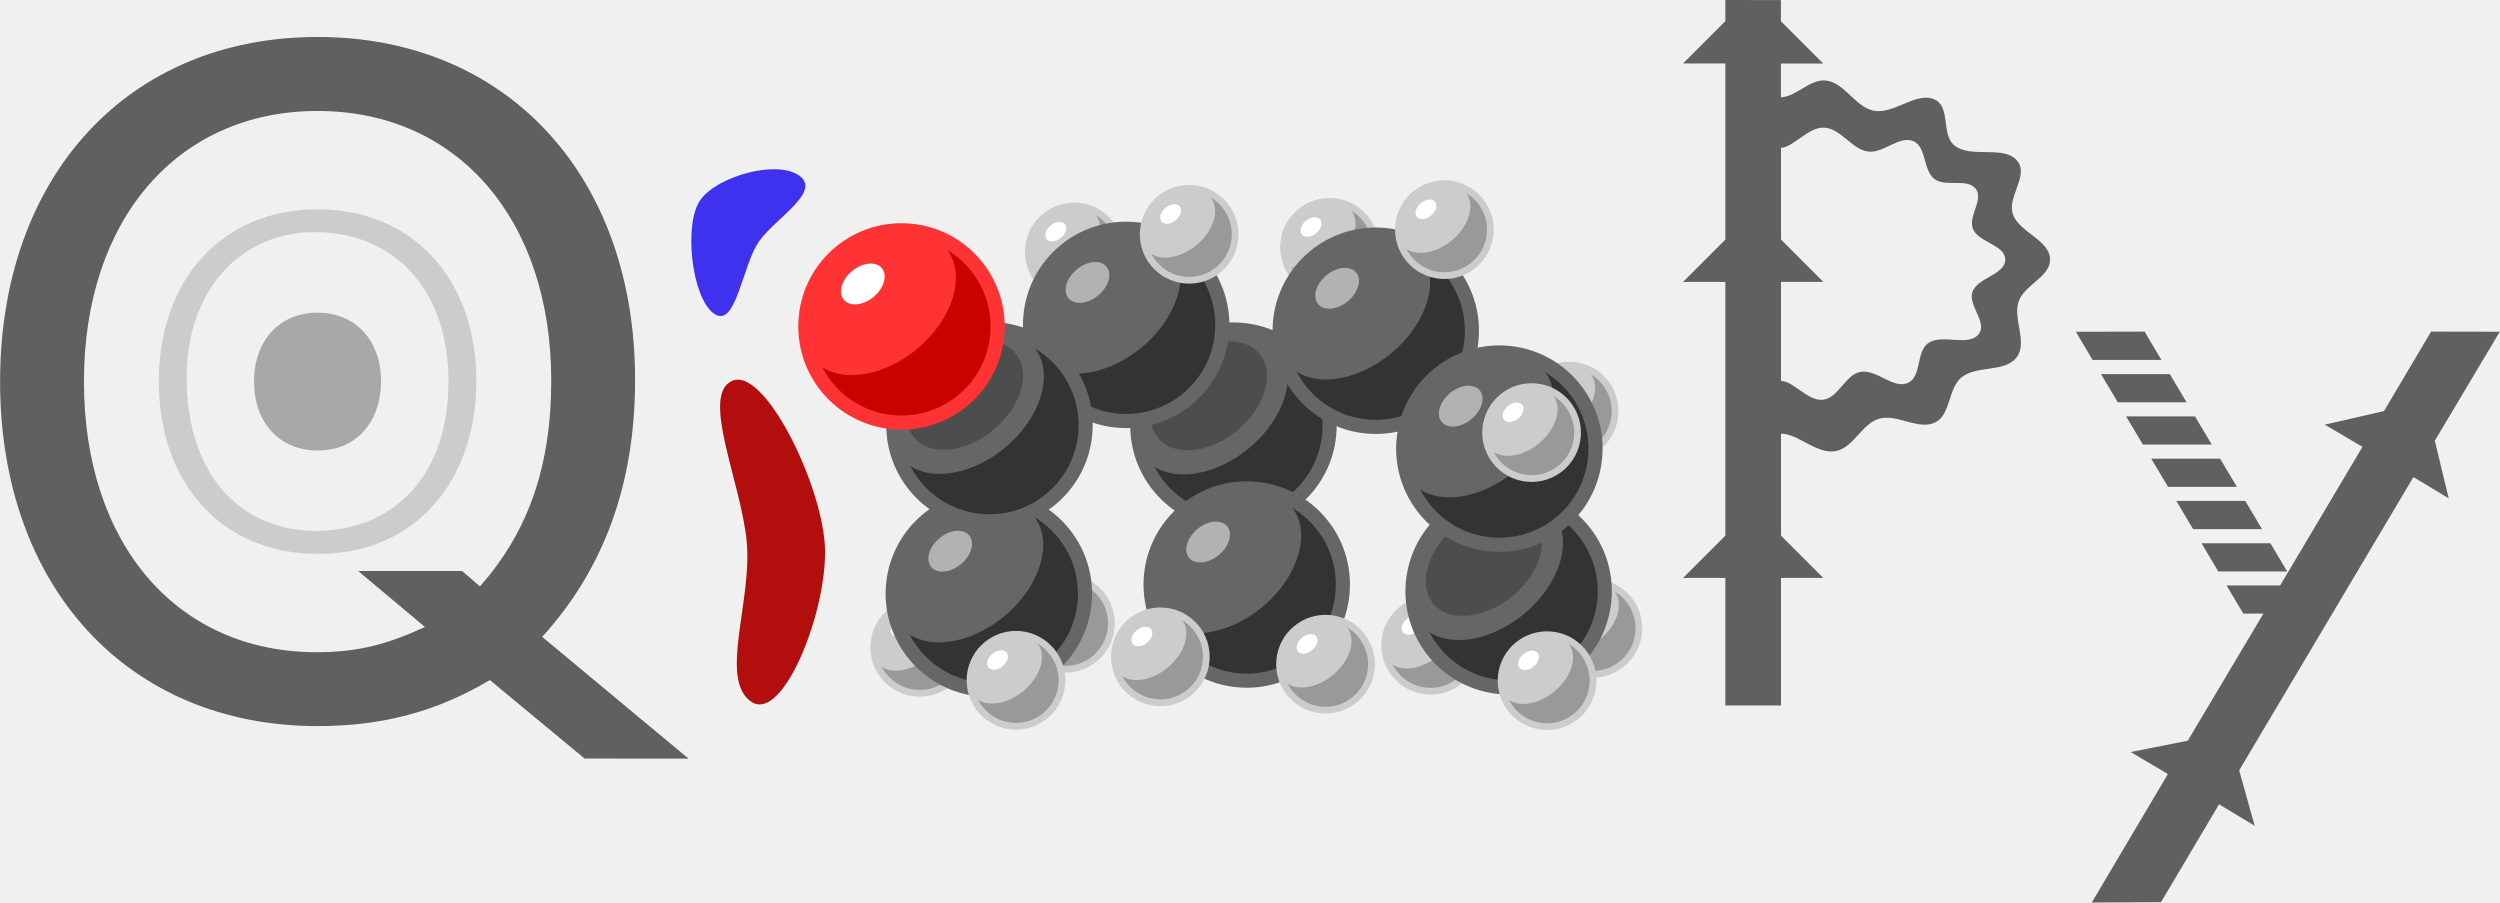
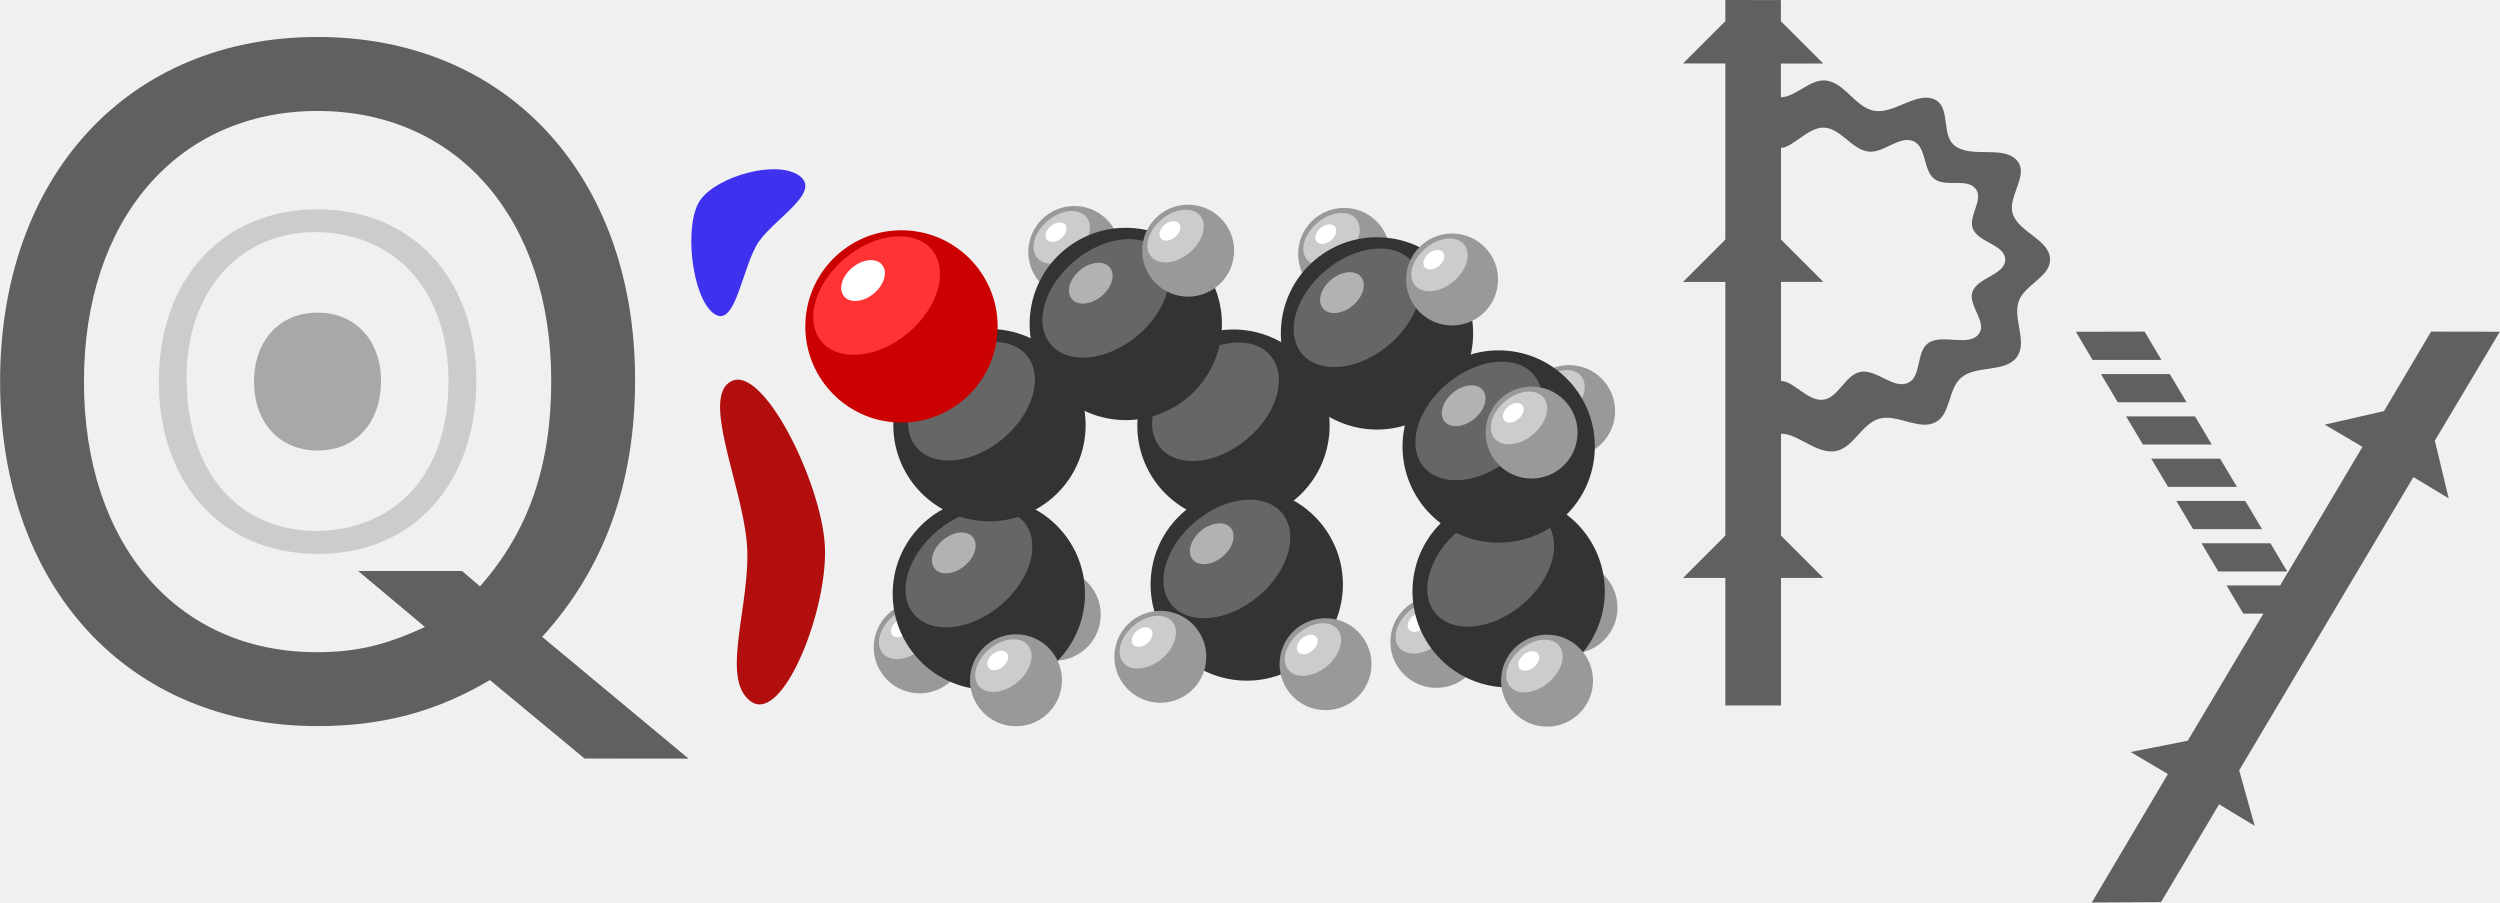
- <svg xmlns="http://www.w3.org/2000/svg" xmlns:xlink="http://www.w3.org/1999/xlink" width="177.37" height="64.036" version="1.1" viewBox="0 0 46.928 16.943">
-   <path d="m32.387 6.5e-5v0.397l-0.794 0.794 0.794 9.5e-5v3.307l-0.794 0.794 0.794 9.5e-5v4.763l-0.794 0.794 0.794 9.5e-5v2.394h1.045v-2.394h0.794l-0.794-0.794v-1.914c0.308-0.007 0.667 0.386 1.019 0.328 0.336-0.055 0.493-0.511 0.819-0.608 0.342-0.102 0.754 0.232 1.068 0.062 0.281-0.153 0.232-0.627 0.476-0.834 0.284-0.241 0.829-0.087 1.047-0.389 0.203-0.283-0.082-0.716 0.033-1.044 0.108-0.31 0.596-0.461 0.589-0.789-0.008-0.371-0.597-0.506-0.703-0.862-0.092-0.309 0.287-0.696 0.104-0.963-0.236-0.344-0.898-0.046-1.21-0.324-0.224-0.2-0.071-0.69-0.332-0.837-0.345-0.195-0.783 0.274-1.172 0.196-0.347-0.07-0.546-0.53-0.898-0.566-0.298-0.031-0.56 0.31-0.842 0.314v-0.633h0.794l-0.794-0.794v-0.397zm2.682 2.845c0.288 0.039 0.586-0.312 0.852-0.193 0.245 0.11 0.176 0.544 0.389 0.707 0.213 0.163 0.624-0.026 0.781 0.191 0.145 0.201-0.147 0.51-0.058 0.742 0.1 0.261 0.605 0.299 0.608 0.579 0.003 0.29-0.528 0.337-0.617 0.613-0.081 0.249 0.277 0.561 0.127 0.776-0.187 0.269-0.704-0.011-0.965 0.188-0.217 0.166-0.117 0.618-0.364 0.736-0.279 0.134-0.604-0.267-0.906-0.202-0.283 0.061-0.408 0.489-0.696 0.522-0.286 0.032-0.56-0.358-0.788-0.353v-1.86h0.794l-0.794-0.794v-1.721c0.223-0.007 0.507-0.388 0.803-0.38 0.315 0.008 0.52 0.406 0.833 0.449z" fill="#606060" />
-   <path d="m12.925 14.241-2.748-2.286c1.168-1.287 1.744-2.879 1.744-4.826 0-3.827-2.405-6.435-5.96-6.435s-5.96 2.608-5.96 6.468 2.405 6.468 5.96 6.468c1.219 0 2.235-0.271 3.234-0.864l1.778 1.473zm-4.252-3.522-1.95 4e-6 1.253 1.05c-0.728 0.339-1.287 0.474-2.032 0.474-2.625 0-4.369-2.032-4.369-5.08s1.761-5.08 4.386-5.08c2.625 0 4.386 2.032 4.386 5.063 0 1.592-0.423 2.828-1.338 3.861z" fill="#606060" />
-   <path d="m14.017 10.172c0.104 1.114-0.526 2.574 0.081 2.998 0.606 0.423 1.468-1.778 1.383-2.964-0.085-1.186-1.146-3.328-1.741-3.056-0.595 0.271 0.174 1.909 0.277 3.023z" fill="#b20e0e" />
-   <path d="m15.003 3.298c-0.419-0.303-1.529 5e-3 -1.853 0.45-0.324 0.445-0.17 1.835 0.249 2.138 0.419 0.303 0.532-0.919 0.855-1.364 0.324-0.445 1.168-0.922 0.749-1.225z" fill="#3f32ee" />
-   <g fill="#606060">
-     <path d="m40.257 6.225-1.29 0.003 0.314 0.529h1.292zm5.378 0-0.884 1.492-1.113 0.254 0.709 0.417-1.401 2.36-5.16e-4 -1e-3 -0.144 0.243h-1.006l0.315 0.529h0.377l-1.42 2.385-1.071 0.213 0.698 0.413-1.429 2.412 1.3-0.007 1.09-1.837 0.669 0.405-0.292-1.042 3.271-5.505 0.662 0.398-0.26-1.082 1.219-2.045zm-6.196 0.797 0.314 0.529h1.292l-0.315-0.529zm0.471 0.794 0.315 0.529h1.293l-0.315-0.529zm0.472 0.794 0.315 0.529h1.293l-0.315-0.529zm0.472 0.794 0.314 0.529h1.294l-0.315-0.529zm0.472 0.794 0.314 0.529h1.294l-0.315-0.529z" />
-     <path d="m8.941 7.146c0-1.913-1.202-3.217-2.98-3.217s-2.98 1.304-2.98 3.234 1.202 3.234 2.98 3.234c1.835 0.009 2.983-1.371 2.98-3.251zm-2.989 2.821c-1.453 0-2.42-1.061-2.449-2.804-0.029-1.727 1.036-2.834 2.458-2.805 1.516 0.031 2.457 1.155 2.457 2.796 0.004 1.759-1.003 2.79-2.466 2.813z" fill-opacity=".251" stroke-width=".5" />
-     <path d="m7.152 7.156c0-0.765-0.481-1.287-1.192-1.287s-1.192 0.522-1.192 1.294 0.481 1.294 1.192 1.294c0.734 0.004 1.193-0.549 1.192-1.3z" fill-opacity=".502" stroke-width=".2" />
+ <svg xmlns="http://www.w3.org/2000/svg" xmlns:xlink="http://www.w3.org/1999/xlink" width="177.37" height="64.036" version="1.1" viewBox="0 0 46.928 16.943" id="svg92">
+   <defs id="defs96" />
+   <path d="m32.387 6.5e-5v0.397l-0.794 0.794 0.794 9.5e-5v3.307l-0.794 0.794 0.794 9.5e-5v4.763l-0.794 0.794 0.794 9.5e-5v2.394h1.045v-2.394h0.794l-0.794-0.794v-1.914c0.308-0.007 0.667 0.386 1.019 0.328 0.336-0.055 0.493-0.511 0.819-0.608 0.342-0.102 0.754 0.232 1.068 0.062 0.281-0.153 0.232-0.627 0.476-0.834 0.284-0.241 0.829-0.087 1.047-0.389 0.203-0.283-0.082-0.716 0.033-1.044 0.108-0.31 0.596-0.461 0.589-0.789-0.008-0.371-0.597-0.506-0.703-0.862-0.092-0.309 0.287-0.696 0.104-0.963-0.236-0.344-0.898-0.046-1.21-0.324-0.224-0.2-0.071-0.69-0.332-0.837-0.345-0.195-0.783 0.274-1.172 0.196-0.347-0.07-0.546-0.53-0.898-0.566-0.298-0.031-0.56 0.31-0.842 0.314v-0.633h0.794l-0.794-0.794v-0.397zm2.682 2.845c0.288 0.039 0.586-0.312 0.852-0.193 0.245 0.11 0.176 0.544 0.389 0.707 0.213 0.163 0.624-0.026 0.781 0.191 0.145 0.201-0.147 0.51-0.058 0.742 0.1 0.261 0.605 0.299 0.608 0.579 0.003 0.29-0.528 0.337-0.617 0.613-0.081 0.249 0.277 0.561 0.127 0.776-0.187 0.269-0.704-0.011-0.965 0.188-0.217 0.166-0.117 0.618-0.364 0.736-0.279 0.134-0.604-0.267-0.906-0.202-0.283 0.061-0.408 0.489-0.696 0.522-0.286 0.032-0.56-0.358-0.788-0.353v-1.86h0.794l-0.794-0.794v-1.721c0.223-0.007 0.507-0.388 0.803-0.38 0.315 0.008 0.52 0.406 0.833 0.449z" fill="#606060" id="path4" />
+   <path d="m12.925 14.241-2.748-2.286c1.168-1.287 1.744-2.879 1.744-4.826 0-3.827-2.405-6.435-5.96-6.435s-5.96 2.608-5.96 6.468 2.405 6.468 5.96 6.468c1.219 0 2.235-0.271 3.234-0.864l1.778 1.473zm-4.252-3.522-1.95 4e-6 1.253 1.05c-0.728 0.339-1.287 0.474-2.032 0.474-2.625 0-4.369-2.032-4.369-5.08s1.761-5.08 4.386-5.08c2.625 0 4.386 2.032 4.386 5.063 0 1.592-0.423 2.828-1.338 3.861z" fill="#606060" id="path6" />
+   <path d="m14.017 10.172c0.104 1.114-0.526 2.574 0.081 2.998 0.606 0.423 1.468-1.778 1.383-2.964-0.085-1.186-1.146-3.328-1.741-3.056-0.595 0.271 0.174 1.909 0.277 3.023z" fill="#b20e0e" id="path8" />
+   <path d="m15.003 3.298c-0.419-0.303-1.529 5e-3 -1.853 0.45-0.324 0.445-0.17 1.835 0.249 2.138 0.419 0.303 0.532-0.919 0.855-1.364 0.324-0.445 1.168-0.922 0.749-1.225z" fill="#3f32ee" id="path10" />
+   <g fill="#606060" id="g18">
+     <path d="m40.257 6.225-1.29 0.003 0.314 0.529h1.292zm5.378 0-0.884 1.492-1.113 0.254 0.709 0.417-1.401 2.36-5.16e-4 -1e-3 -0.144 0.243h-1.006l0.315 0.529h0.377l-1.42 2.385-1.071 0.213 0.698 0.413-1.429 2.412 1.3-0.007 1.09-1.837 0.669 0.405-0.292-1.042 3.271-5.505 0.662 0.398-0.26-1.082 1.219-2.045zm-6.196 0.797 0.314 0.529h1.292l-0.315-0.529zm0.471 0.794 0.315 0.529h1.293l-0.315-0.529zm0.472 0.794 0.315 0.529h1.293l-0.315-0.529zm0.472 0.794 0.314 0.529h1.294l-0.315-0.529zm0.472 0.794 0.314 0.529h1.294l-0.315-0.529z" id="path12" />
+     <path d="m8.941 7.146c0-1.913-1.202-3.217-2.98-3.217s-2.98 1.304-2.98 3.234 1.202 3.234 2.98 3.234c1.835 0.009 2.983-1.371 2.98-3.251zm-2.989 2.821c-1.453 0-2.42-1.061-2.449-2.804-0.029-1.727 1.036-2.834 2.458-2.805 1.516 0.031 2.457 1.155 2.457 2.796 0.004 1.759-1.003 2.79-2.466 2.813z" fill-opacity=".251" stroke-width=".5" id="path14" />
+     <path d="m7.152 7.156c0-0.765-0.481-1.287-1.192-1.287s-1.192 0.522-1.192 1.294 0.481 1.294 1.192 1.294c0.734 0.004 1.193-0.549 1.192-1.3z" fill-opacity=".502" stroke-width=".2" id="path16" />
  </g>
-   <g transform="rotate(5.2949 234.33 9.8219)">
+   <g transform="rotate(5.2949 234.33 9.8219)" id="g90">
    <g id="g4919" transform="matrix(.47809 0 0 .47809 7.9037 24.31)">
-       <circle cx="21.966" cy="16.448" r="1.805" fill="#999" stroke="#ccc" stroke-linecap="round" stroke-linejoin="bevel" stroke-width=".265" />
-       <ellipse transform="rotate(-45)" cx="3.856" cy="26.569" rx="1.625" ry="1.105" fill="#ccc" />
-       <ellipse transform="rotate(-45)" cx="3.853" cy="26.086" rx=".464" ry=".316" fill="#fff" />
+       <circle cx="21.966" cy="16.448" r="1.805" fill="#999" stroke="#ccc" stroke-linecap="round" stroke-linejoin="bevel" stroke-width=".265" id="circle20" style="stroke-width:0.265;stroke-miterlimit:4;stroke-dasharray:none;stroke:none" />
+       <ellipse transform="rotate(-45)" cx="3.889" cy="26.405" rx="1.253" ry="0.852" fill="#cccccc" id="ellipse22" style="stroke-width:0.771" />
+       <ellipse transform="rotate(-45)" cx="3.846" cy="26.108" rx="0.464" ry="0.316" fill="#ffffff" id="ellipse24" />
    </g>
-     <use transform="translate(.8255 -1.1498)" width="100%" height="100%" xlink:href="#use8669" />
-     <use id="use5408" transform="translate(3.0038 -.59826)" width="100%" height="100%" xlink:href="#use5406" />
-     <use id="use5406" transform="translate(5.0321 -.68438)" width="100%" height="100%" xlink:href="#use5402" />
-     <use transform="translate(.66435 -.46722)" width="100%" height="100%" xlink:href="#use5410" />
+     <use transform="translate(0.6112908,-1.29366)" width="100%" height="100%" xlink:href="#use8669" id="use27" x="0" y="0" />
+     <use id="use5408" transform="translate(2.466913,-0.8743594)" width="100%" height="100%" xlink:href="#use5406" x="0" y="0" />
+     <use id="use5406" transform="translate(5.133575,-0.7570345)" width="100%" height="100%" xlink:href="#use5402" x="0" y="0" />
+     <use transform="translate(0.66435,-0.46722)" width="100%" height="100%" xlink:href="#use5410" id="use31" x="0" y="0" />
    <g id="g7997" transform="translate(7.3501 13.657)">
-       <circle cx="21.966" cy="16.448" r="1.805" fill="#333" stroke="#666" stroke-linecap="round" stroke-linejoin="bevel" stroke-width=".265" />
-       <ellipse transform="rotate(-45)" cx="3.856" cy="26.569" rx="1.625" ry="1.105" fill="#666" />
-       <ellipse transform="rotate(-45)" cx="3.902" cy="26.436" rx="1.237" ry=".842" fill="#4d4d4d" />
+       <circle cx="21.966" cy="16.448" r="1.805" fill="#333" stroke="#666" stroke-linecap="round" stroke-linejoin="bevel" stroke-width=".265" id="circle33" style="stroke-width:0.265;stroke-miterlimit:4;stroke-dasharray:none;stroke:none" />
+       <ellipse transform="rotate(-45)" cx="3.929" cy="26.602" rx="1.347" ry="0.917" fill="#666" id="ellipse35" style="fill:#666666;fill-opacity:1;stroke-width:0.829" />
    </g>
    <g id="use7823" transform="translate(-2.3618 14.602)">
-       <circle cx="21.966" cy="16.448" r="1.805" fill="#333" stroke="#666" stroke-linecap="round" stroke-linejoin="bevel" stroke-width=".265" />
-       <ellipse transform="rotate(-45)" cx="3.856" cy="26.569" rx="1.625" ry="1.105" fill="#666" />
-       <ellipse transform="rotate(-45)" cx="3.853" cy="26.086" rx=".464" ry=".316" fill="#b2b2b2" />
+       <circle cx="21.966" cy="16.448" r="1.805" fill="#333" stroke="#666" stroke-linecap="round" stroke-linejoin="bevel" stroke-width=".265" id="circle40" style="stroke-width:0;stroke-miterlimit:4;stroke-dasharray:none;stroke:none;stroke-opacity:1" />
+       <ellipse transform="rotate(-45)" cx="3.921" cy="26.555" rx="1.347" ry="0.917" fill="#666666" id="ellipse42" style="stroke-width:0.829" />
+       <ellipse transform="rotate(-45)" cx="3.885" cy="26.154" rx="0.464" ry="0.316" fill="#b2b2b2" id="ellipse44" />
    </g>
-     <use transform="translate(-2.1167 .52917)" width="100%" height="100%" xlink:href="#use5416" />
-     <use id="use5414" transform="translate(-2.1167 .52917)" width="100%" height="100%" xlink:href="#use5412" />
-     <use transform="translate(-5.4304 -2.6189)" width="100%" height="100%" xlink:href="#g7997" />
-     <g transform="translate(-.26084 9.3402)">
-       <circle cx="21.966" cy="16.448" r="1.805" fill="#333" stroke="#666" stroke-linecap="round" stroke-linejoin="bevel" stroke-width=".265" />
-       <ellipse transform="rotate(-45)" cx="3.856" cy="26.569" rx="1.625" ry="1.105" fill="#666" />
-       <ellipse transform="rotate(-45)" cx="3.853" cy="26.086" rx=".464" ry=".316" fill="#b2b2b2" />
+     <use transform="translate(-2.126077,0.2211852)" width="100%" height="100%" xlink:href="#use5416" id="use47" x="0" y="0" />
+     <use id="use5414" transform="translate(-2.062786,-0.2915264)" width="100%" height="100%" xlink:href="#use5412" x="0" y="0" />
+     <use transform="translate(-5.4304 -2.6189)" width="100%" height="100%" xlink:href="#g7997" id="use50" />
+     <use transform="translate(-9.9919 -2.2059)" width="100%" height="100%" xlink:href="#g7997" id="use72" />
+     <g transform="translate(-4.4577 9.7582)" id="g80">
+       <circle cx="21.966" cy="16.448" r="1.805" fill="#cb0101" stroke="#f33" stroke-linecap="round" stroke-linejoin="bevel" stroke-width=".265" id="circle74" style="stroke-width:0;stroke-miterlimit:4;stroke-dasharray:none;stroke:none" />
+       <ellipse transform="rotate(-45)" cx="3.913" cy="26.419" rx="1.347" ry="0.917" fill="#ff3333" id="ellipse76" style="stroke-width:0.829" />
+       <ellipse transform="rotate(-45)" cx="3.897" cy="26.04" rx="0.464" ry="0.316" fill="#ffffff" id="ellipse78" />
    </g>
-     <g id="use5310" transform="translate(4.4151 9.0174)">
-       <circle cx="21.966" cy="16.448" r="1.805" fill="#333" stroke="#666" stroke-linecap="round" stroke-linejoin="bevel" stroke-width=".265" />
-       <ellipse transform="rotate(-45)" cx="3.856" cy="26.569" rx="1.625" ry="1.105" fill="#666" />
-       <ellipse transform="rotate(-45)" cx="3.853" cy="26.086" rx=".464" ry=".316" fill="#b2b2b2" />
-     </g>
-     <use transform="translate(2.5143 1.9891)" width="100%" height="100%" xlink:href="#use5310" />
-     <use id="use5410" transform="translate(-1.4851 -3.5517)" width="100%" height="100%" xlink:href="#use5408" />
-     <use id="use5412" transform="translate(-1.9815 -3.6422)" width="100%" height="100%" xlink:href="#use5410" />
-     <use id="use5416" transform="translate(-2.6459)" width="100%" height="100%" xlink:href="#use5414" />
-     <use transform="translate(-9.9919 -2.2059)" width="100%" height="100%" xlink:href="#g7997" />
-     <g transform="translate(-4.4577 9.7582)">
-       <circle cx="21.966" cy="16.448" r="1.805" fill="#cb0101" stroke="#f33" stroke-linecap="round" stroke-linejoin="bevel" stroke-width=".265" />
-       <ellipse transform="rotate(-45)" cx="3.856" cy="26.569" rx="1.625" ry="1.105" fill="#f33" />
-       <ellipse transform="rotate(-45)" cx="3.853" cy="26.086" rx=".464" ry=".316" fill="#fff" />
-     </g>
-     <use transform="translate(4.805 -.61781)" width="100%" height="100%" xlink:href="#use7823" />
-     <use transform="translate(2.2374 .4604)" width="100%" height="100%" xlink:href="#use5406" />
-     <use transform="translate(3.1004 -.14827)" width="100%" height="100%" xlink:href="#use5402" />
+     <use transform="translate(4.805 -.61781)" width="100%" height="100%" xlink:href="#use7823" id="use82" />
+     <use transform="translate(2.135925,0.5330545)" width="100%" height="100%" xlink:href="#use5406" id="use84" x="0" y="0" />
+     <use transform="translate(3.1004 -.14827)" width="100%" height="100%" xlink:href="#use5402" id="use86" />
    <use id="use5402" transform="translate(4.514 -.24045)" width="100%" height="100%" xlink:href="#g4919" />
    <use id="use8669" transform="translate(1.8564 .44807)" width="100%" height="100%" xlink:href="#g4919" />
+     <use x="0" y="0" xlink:href="#use7823" id="use1083" transform="translate(2.092472,-5.278529)" width="100%" height="100%" />
+     <use id="use5416" transform="translate(-2.920643,0.2102352)" width="100%" height="100%" xlink:href="#use5414" x="0" y="0" />
+     <use x="0" y="0" xlink:href="#use1083" id="use1215" transform="translate(4.711776,-0.258662)" width="100%" height="100%" />
+     <use id="use5412" transform="translate(-1.751294,-2.723754)" width="100%" height="100%" xlink:href="#use5410" x="0" y="0" />
+     <use x="0" y="0" xlink:href="#use1215" id="use869" transform="translate(2.470806,1.903601)" width="100%" height="100%" />
+     <use id="use5410" transform="translate(-1.049688,-3.202946)" width="100%" height="100%" xlink:href="#use5408" x="0" y="0" />
  </g>
</svg>
